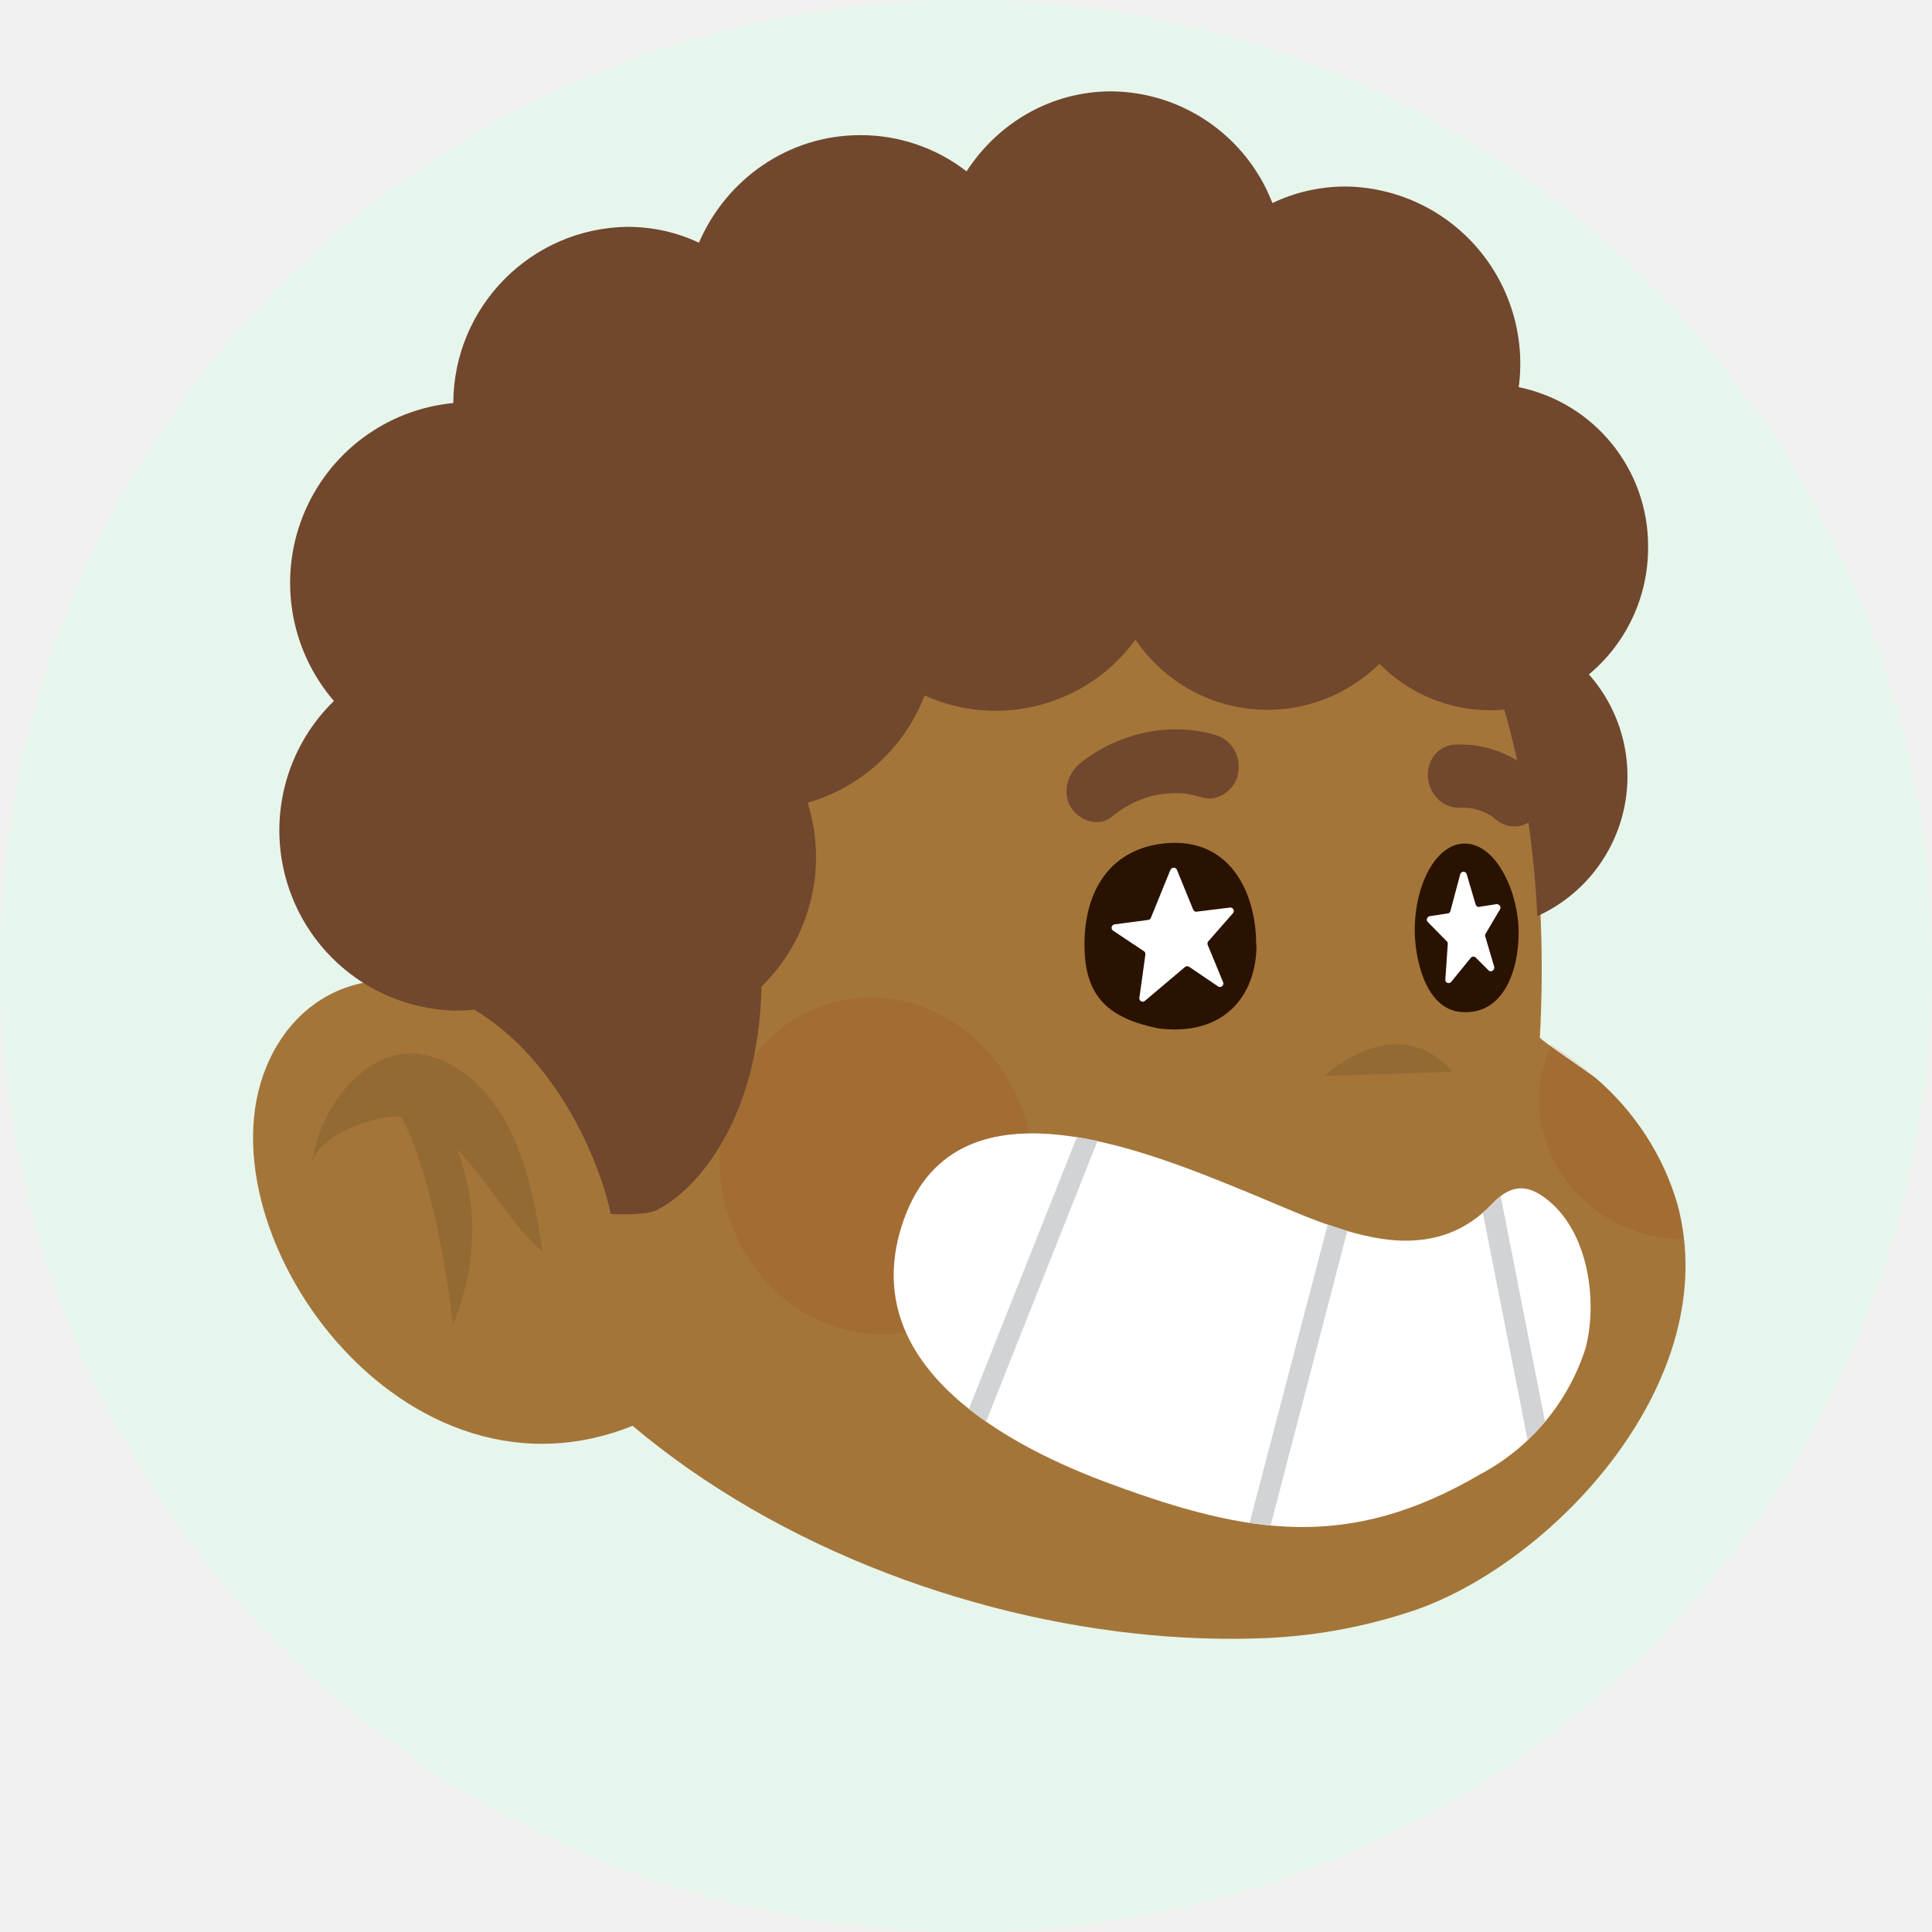
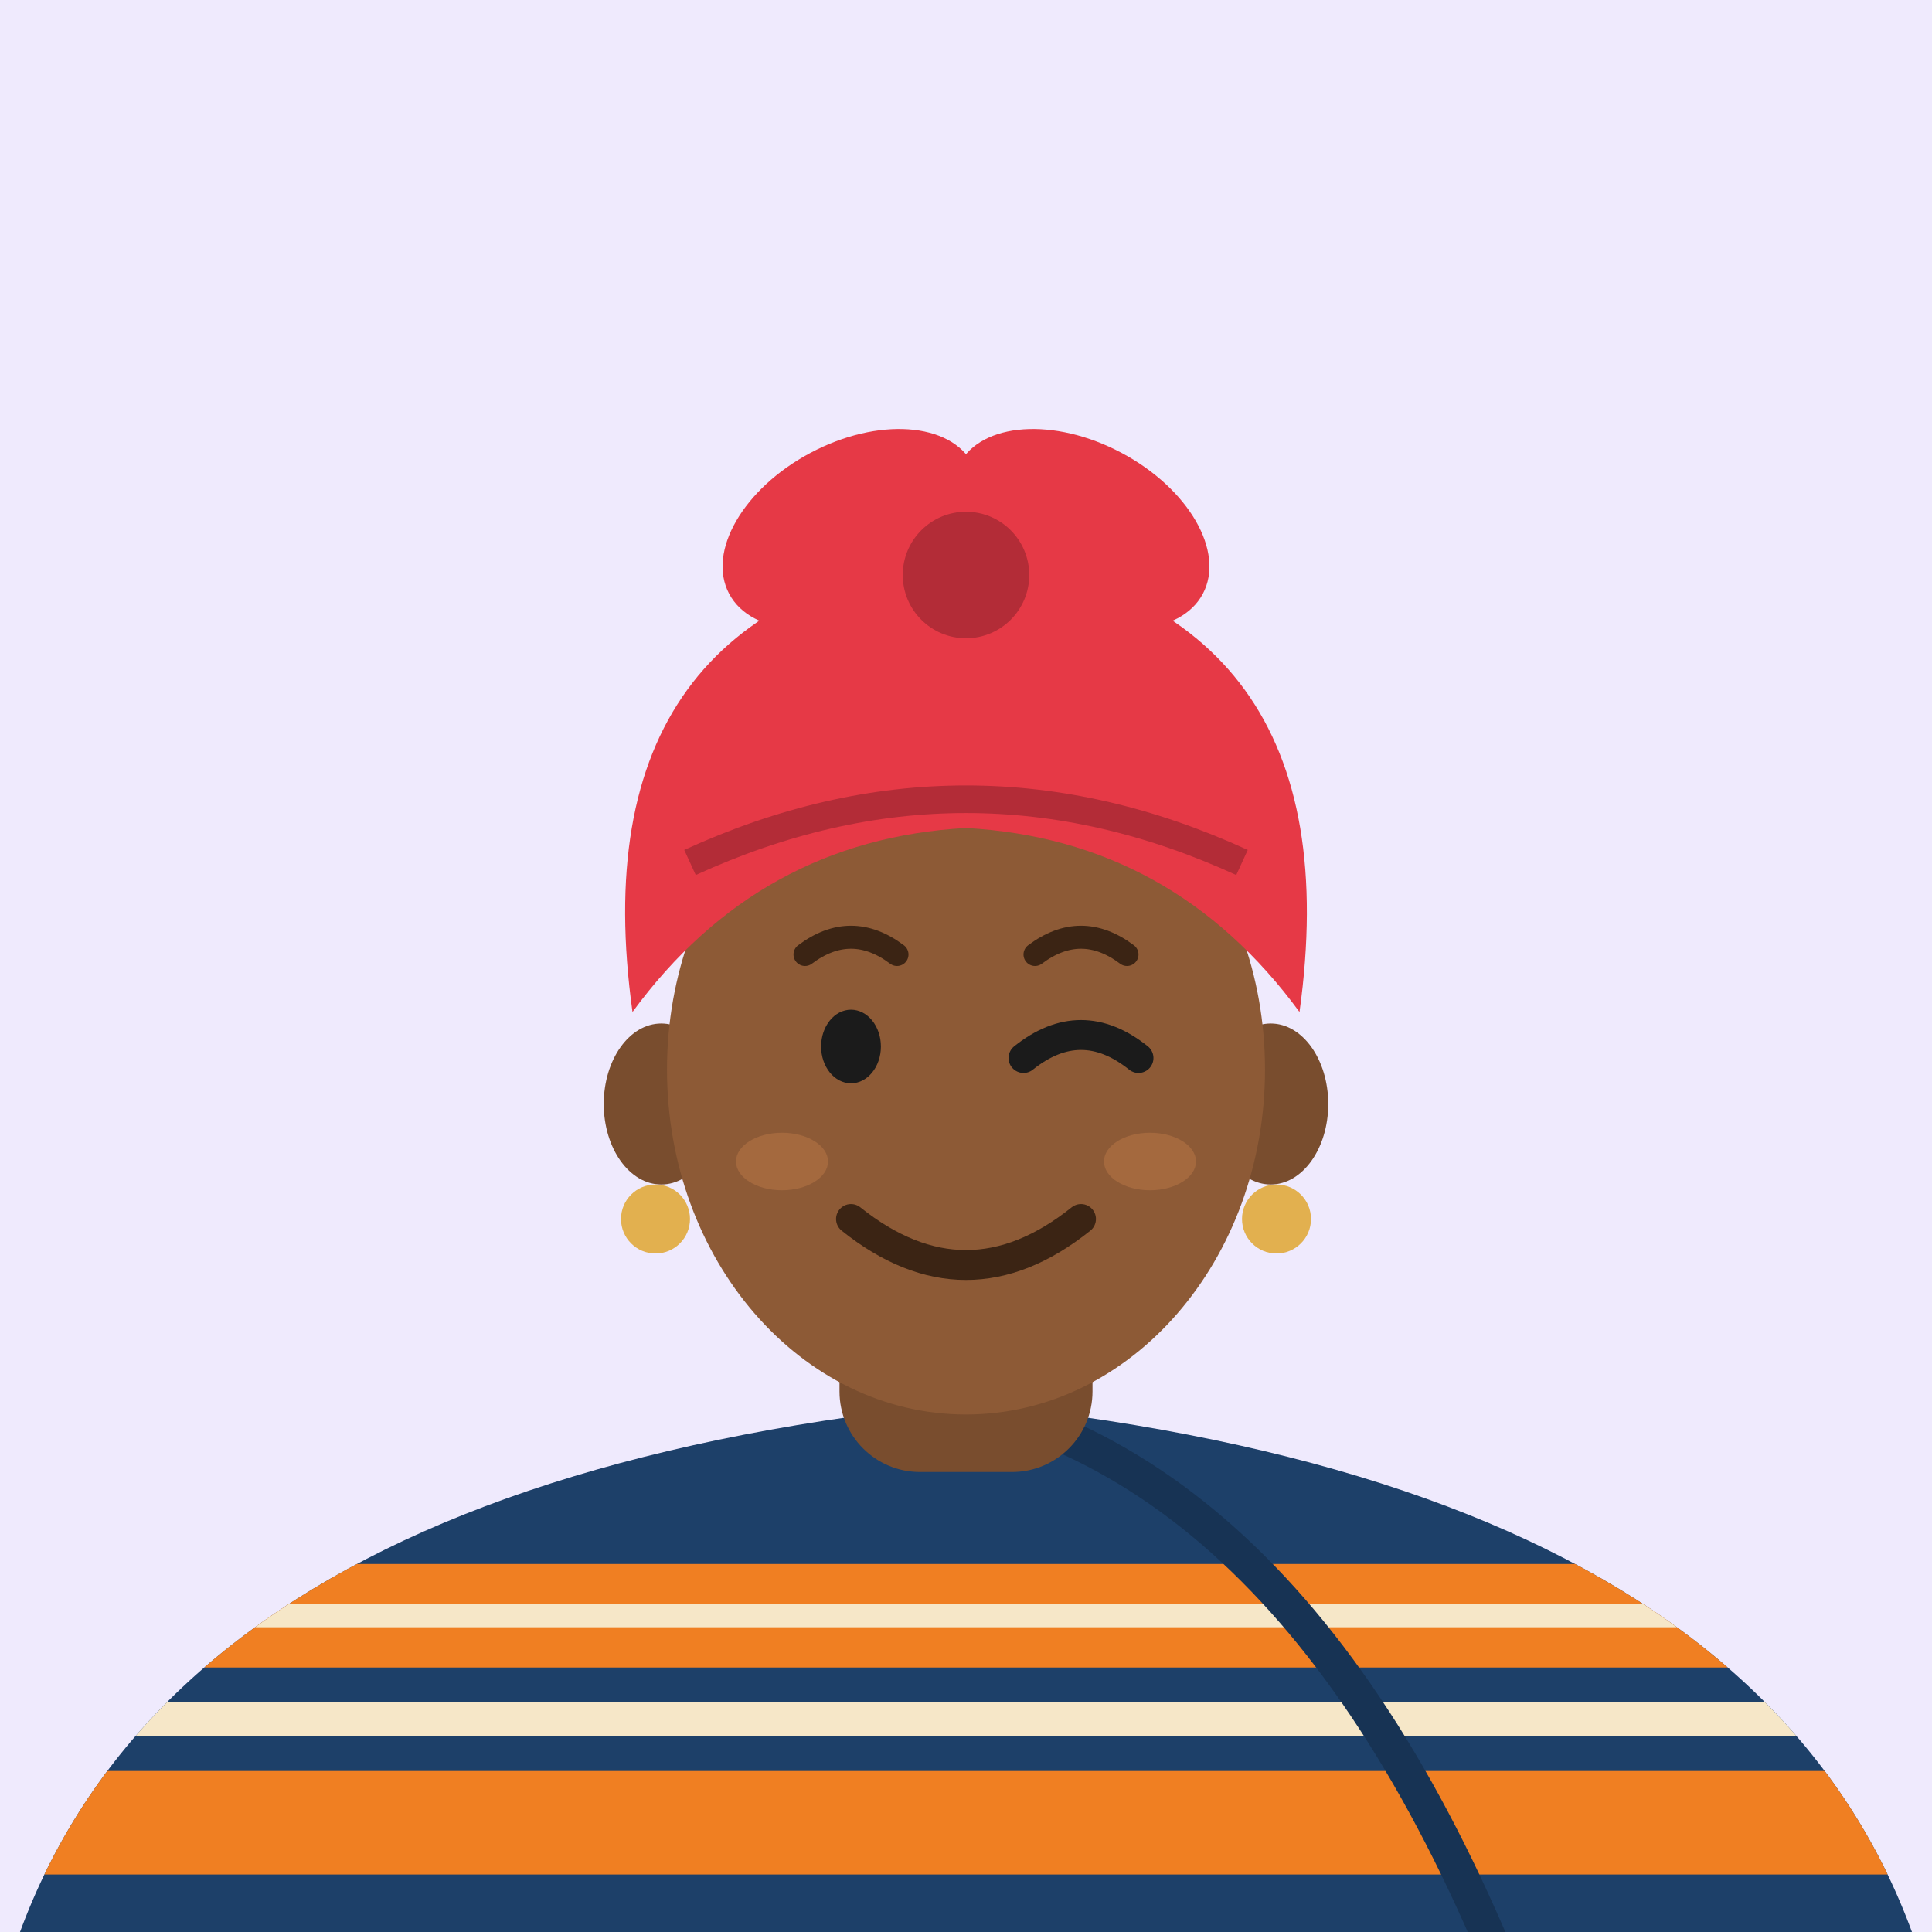
- <svg xmlns="http://www.w3.org/2000/svg" viewBox="0 0 480 480" fill="none" shape-rendering="auto">
-   <mask id="viewboxMask">
-     <rect width="480" height="480" rx="240" ry="240" x="0" y="0" fill="#fff" />
-   </mask>
-   <g mask="url(#viewboxMask)">
-     <rect fill="#e6f6ec" width="480" height="480" x="0" y="0" />
-     <g transform="matrix(.85775 0 0 .85427 52 47)">
-       <path d="M264 38.6s131.4 20.6 121.4 208.1c0 .7 15.2 10.9 16.4 12a77.1 77.1 0 0 1 23.4 36.3c13.9 51.3-35.7 104.2-75.8 118.2a155 155 0 0 1-46.7 8.3c-103.1 3-239.7-62.7-246.7-191a202.7 202.7 0 0 1 15.1-83.9c0 .1 57.4-142.5 192.9-108Z" fill="#a47539" />
-       <path d="M388.7 248.7a57 57 0 0 0-3.2 10.5 40 40 0 0 0 8.5 30.4 42.3 42.3 0 0 0 33 15.7c-3.2-31.7-29-50.7-38.3-56.6ZM203.5 332c24.4-5.2 39.6-31 33.9-57.5-5.7-26.5-30.2-43.7-54.6-38.5-24.4 5.3-39.5 31-33.8 57.6 5.7 26.5 30.1 43.7 54.5 38.5Z" fill="#DC2400" style="mix-blend-mode:multiply" opacity=".1" />
-       <path opacity=".1" d="M323 257.9s20.9-19.9 37-1.2Z" fill="#000" />
-       <path d="M128.7 356.9C59.3 391.7-3.7 304.4 16.5 255.3c12.9-31.4 50.4-33.8 72.1-5.2a185 185 0 0 1 29.1 59.1" fill="#a47539" />
-       <path opacity=".1" d="M71.5 279c9 9 16.1 22.5 25 30-1.7-12.5-4.3-26-10.4-37.3-6.2-11.6-17.5-21-29-20.3-14.2 1-25.9 17.6-27.4 32.6 1-9 19-15 25.9-14.2 10.8 20.4 15 60.6 15 60.6 9-22.7 5.4-40.7 1-51.5Z" fill="#000" />
+ <svg xmlns="http://www.w3.org/2000/svg" viewBox="16 6 168 168" aria-hidden="true">
+   <defs>
+     <clipPath id="b1">
+       <path d="M14 210 Q18 154 100 146 Q182 154 186 210 Z" />
+     </clipPath>
+   </defs>
+   <rect x="0" y="0" width="200" height="200" fill="#EFEAFD" />
+   <g transform="translate(0 -18)">
+     <path d="M14 210 Q18 154 100 146 Q182 154 186 210 Z" fill="#1D4069" />
+     <g clip-path="url(#b1)">
+       <rect x="0" y="160" width="200" height="9" fill="#F07F22" />
+       <rect x="0" y="172" width="200" height="3" fill="#F6E7C8" />
+       <rect x="0" y="178" width="200" height="9" fill="#F07F22" />
+       <rect x="0" y="163.5" width="200" height="2" fill="#F6E7C8" />
    </g>
-     <g transform="matrix(.85472 0 0 .855 19 -17)">
-       <path d="M385.3 380.4c9.4.2 18.3-2.5 26-10.5 4-4.2 8.2-6.5 14-3 13.9 8.7 17.1 30.2 13.4 44.6a63.3 63.3 0 0 1-30.7 36.8c-38.2 22.4-67.6 17.4-106.8 3-30.8-11.2-72.5-33.9-62-72.9 13.2-48.3 69.6-25 101.4-12 13.5 5.5 29.6 13.5 44.7 14Z" fill="#fff" />
-       <path d="m347 463.2-6-.8 22.7-86.7 5.7 1.9-22.3 85.6ZM426.9 433a68.7 68.7 0 0 1-5.1 5.3l-13-66 2.6-2.4c.8-.9 1.7-1.7 2.6-2.4l12.9 65.6ZM296.8 351.4 264.4 433a98.1 98.1 0 0 1-5-3.7l31.4-79 6 1.1Z" fill="#D1D3D4" />
+     <path d="M100 146 Q134 154 152 210" fill="none" stroke="#173354" stroke-width="3" stroke-linecap="round" />
+     <rect x="89" y="136" width="22" height="16" rx="7" fill="#794d2e" />
+     <ellipse cx="73.5" cy="120" rx="5" ry="7" fill="#794d2e" />
+     <ellipse cx="126.5" cy="120" rx="5" ry="7" fill="#794d2e" />
+     <circle cx="73" cy="130" r="3" fill="#E2B04F" />
+     <circle cx="127" cy="130" r="3" fill="#E2B04F" />
+     <ellipse cx="100" cy="117" rx="26" ry="30" fill="#8D5A36" />
+     <ellipse cx="90" cy="115" rx="2.6" ry="3.2" fill="#1B1B1B" />
+     <path d="M105 116 q5 -4 10 0" stroke="#1B1B1B" stroke-width="2.6" fill="none" stroke-linecap="round" />
+     <path d="M86 107 q4 -3 8 0 M106 107 q4 -3 8 0" stroke="#3B2414" stroke-width="2" fill="none" stroke-linecap="round" />
+     <path d="M90 130 Q100 138 110 130" stroke="#3B2414" stroke-width="2.6" fill="none" stroke-linecap="round" />
+     <ellipse cx="84" cy="125" rx="4" ry="2.5" fill="#b77546" opacity=".55" />
+     <ellipse cx="116" cy="125" rx="4" ry="2.5" fill="#b77546" opacity=".55" />
+     <g>
+       <path d="M71 112 Q66 76 100 72 Q134 76 129 112 Q118 97 100 96 Q82 97 71 112 Z" fill="#E63946" />
+       <path d="M76 99 Q100 88 124 99" stroke="#b32c37" stroke-width="2.4" fill="none" />
+       <ellipse cx="90" cy="70" rx="12" ry="7.5" transform="rotate(-28 90 70)" fill="#E63946" />
+       <ellipse cx="110" cy="70" rx="12" ry="7.5" transform="rotate(28 110 70)" fill="#E63946" />
+       <circle cx="100" cy="74" r="5.5" fill="#b32c37" />
    </g>
-     <g transform="matrix(.85472 0 0 .855 19 -17)">
-       <path d="M343 294.4c0 14.8-9.4 26.8-28.7 24.3-14-3-21.3-8.8-21.3-24.3 0-16.2 7.8-27 21.4-29.2 20.9-3.3 28.6 14.4 28.5 29.2ZM419.2 290.9c0 11.8-4.9 24.4-17.2 23-10.3-1.3-13-16.3-13-23.7 0-13 6-25.1 14.5-25.2 9.2 0 15.7 14.1 15.7 25.9Z" fill="#2A1200" />
-       <path d="M402.2 274c.2-1 1.6-1.1 1.9-.1l2.6 8.8c.2.5.6.8 1 .7l5.1-.8c.8 0 1.4.8 1 1.5l-4.2 7.1a1 1 0 0 0-.1.8l2.6 8.8c.2 1-1 1.8-1.7 1l-3.7-3.7a1 1 0 0 0-1.4.1l-5.7 7c-.6.7-1.8.3-1.7-.7l.7-10.3c0-.3 0-.5-.2-.7l-5.6-5.7c-.6-.5-.2-1.6.6-1.7l5.2-.8c.4 0 .7-.3.8-.8l2.8-10.5ZM318 272.7a1 1 0 0 1 1.9 0l4.7 11.5c.2.4.6.7 1 .6l9.7-1.2a1 1 0 0 1 .9 1.6l-7.2 8.2a1 1 0 0 0-.2 1l4.5 10.9a1 1 0 0 1-1.5 1.2l-8.4-5.7a1 1 0 0 0-1.2.1l-11.5 9.7a1 1 0 0 1-1.7-1l1.7-12.3a1 1 0 0 0-.4-1l-9-6a1 1 0 0 1 .4-1.8l9.8-1.3c.4 0 .7-.3.8-.6l5.7-14Z" fill="#fff" />
-       <path d="M331.2 233.5c-13.3-4-28.5-.7-39.6 8.3-3.6 3-5.2 8.7-2.4 12.9 2.6 3.8 8 5.6 11.8 2.5 1.2-1 2.3-1.8 3.6-2.6l1.8-1 .5-.3a37.3 37.3 0 0 1 6.3-2.3l1.8-.3a33.9 33.9 0 0 1 6.4-.3c.7 0 1.3.2 2 .3 1.4.2 2.8.6 4.2 1 4.3 1.2 9.4-2.5 10.1-7.2.8-5.2-2-9.6-6.5-11ZM422.7 243.7c-6.5-5.4-14.6-8-22.6-7.4a8.1 8.1 0 0 0-5.6 3.3 9.5 9.5 0 0 0-1.6 6.8 10 10 0 0 0 3.4 6.2 9 9 0 0 0 6.4 2h1.1c1.2 0 2.3.3 3.5.6 1.3.4 2.6 1 4 1.8l1.2 1a8.8 8.8 0 0 0 6.4 2c2-.2 4.4-1.5 5.6-3.3 1.2-2 2-4.4 1.6-6.8-.5-2.4-1.5-4.6-3.4-6.2Z" fill="#71472D" />
-     </g>
-     <g transform="matrix(.85472 0 0 .85667 18 -15)">
-       <path d="M379.9 210a45.2 45.2 0 0 0 36.3 13.3c5 17.3 8.5 37 9.6 59.9a44.5 44.5 0 0 0 15-70.1 47.7 47.7 0 0 0 17.2-36.8 47 47 0 0 0-37.6-46.5 51.4 51.4 0 0 0-50.3-58.2c-7.6 0-14.8 1.7-21.3 4.8A50.7 50.7 0 0 0 302 44c-17.6 0-33 9.2-42.1 23.2A50.4 50.4 0 0 0 229 56.7c-21 0-39 12.9-46.9 31.2-6.3-3-13.4-4.6-20.8-4.6a51.3 51.3 0 0 0-50.6 51.1A52.4 52.4 0 0 0 76 220.8a52.3 52.3 0 0 0 35.2 89.8c1.9 0 3.7 0 5.6-.3 24.1 14.5 36.3 43.6 39.7 59.3 0 0 11.3.6 14-1.5 11-5.8 29-25.9 29.8-64.5a52.3 52.3 0 0 0 13.4-53.3 51.6 51.6 0 0 0 34-31.1A50.3 50.3 0 0 0 309 203a46.3 46.3 0 0 0 70.9 7Z" fill="#71472d" />
-     </g>
-     <g transform="matrix(.85472 0 0 .85667 14 -12)" />
  </g>
</svg>
